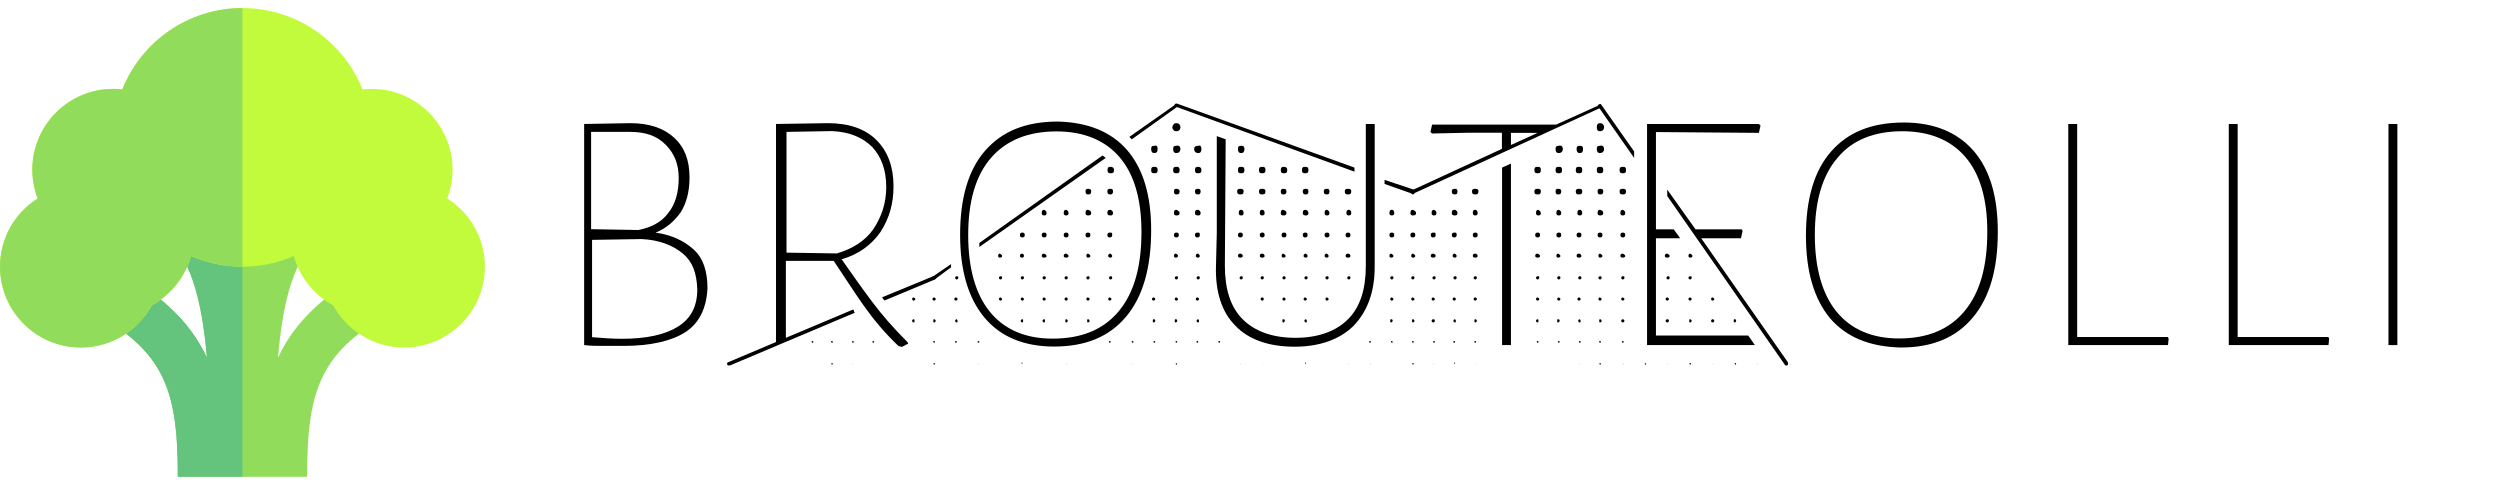
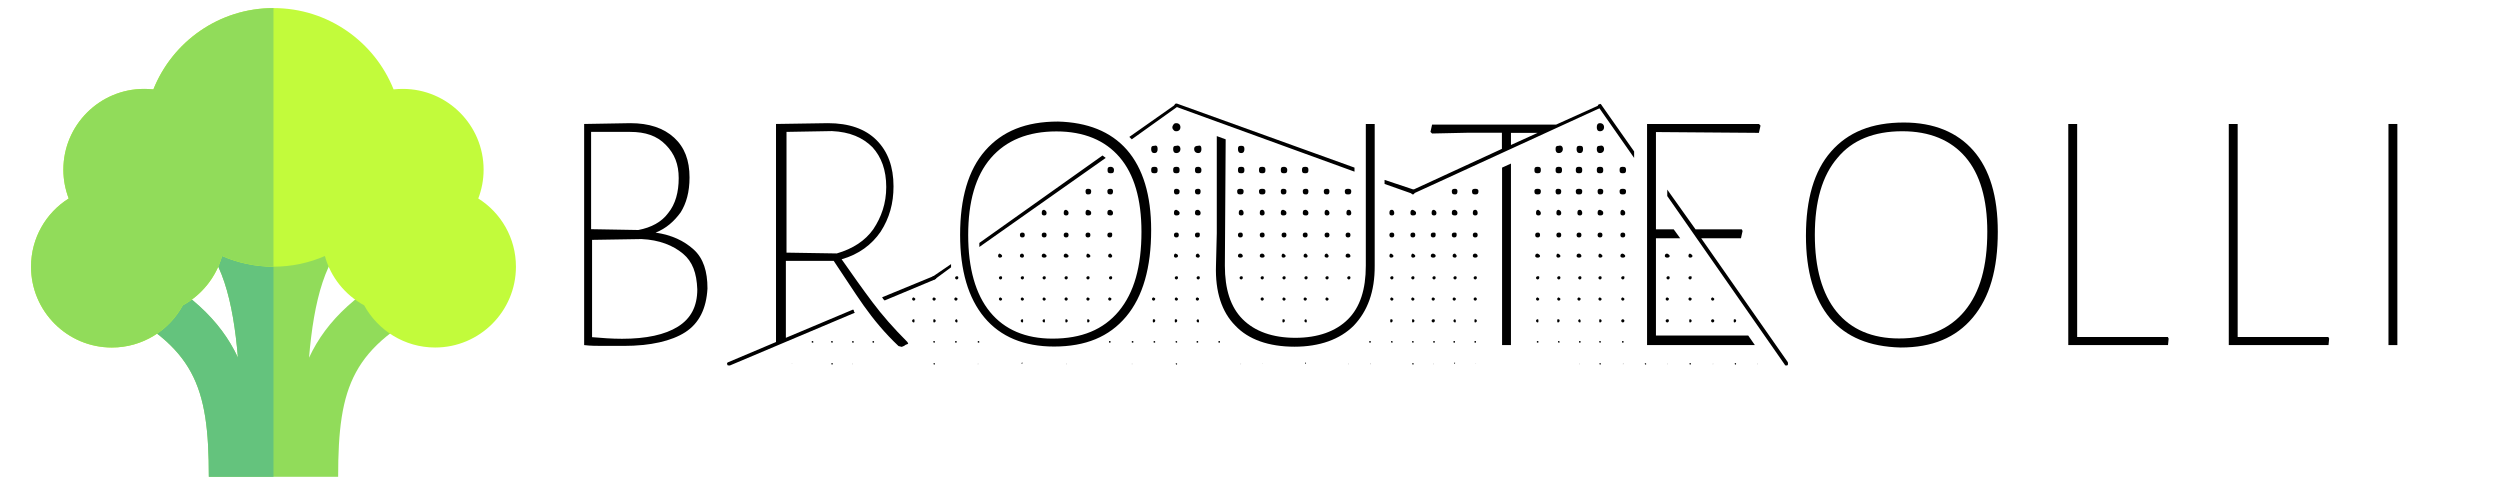
<svg xmlns="http://www.w3.org/2000/svg" version="1.1" id="Layer_1" x="0px" y="0px" viewBox="0 0 1546.7 300" style="enable-background:new 0 0 1546.7 300;" xml:space="preserve">
  <style type="text/css">
	.st0{fill:#91DC5A;}
	.st1{fill:#64C37D;}
	.st2{fill:#C2FB3B;}
	.st3{enable-background:new    ;}
</style>
  <g id="XMLID_892_">
-     <path id="XMLID_893_" class="st0" d="M238.3,161.6c-35.6,17.8-55.5,36.4-66.3,59.7c2.9-34.7,10.1-64.3,28-76.2h-50h-50   c17.9,11.9,25.1,41.5,28,76.2c-10.8-23.2-30.7-41.9-66.3-59.7l-13.4,26.8C101.1,214.8,110,238.2,110,295h80   c0-56.8,8.9-80.2,61.7-106.6L238.3,161.6z" />
-     <path id="XMLID_894_" class="st1" d="M150,145h-50c17.9,11.9,25.1,41.5,28,76.2c-10.8-23.2-30.7-41.9-66.3-59.7l-13.4,26.8   C101.1,214.8,110,238.2,110,295h40V145z" />
-     <path id="XMLID_895_" class="st2" d="M276.7,122.8c2.1-5.5,3.3-11.5,3.3-17.8c0-27.6-22.4-50-50-50c-1.9,0-3.8,0.1-5.7,0.3   C212.5,25.8,183.7,5,150,5S87.5,25.8,75.7,55.3C73.8,55.1,71.9,55,70,55c-27.6,0-50,22.4-50,50c0,6.3,1.2,12.2,3.3,17.8   C9.3,131.6,0,147.2,0,165c0,27.6,22.4,50,50,50c18.9,0,35.4-10.5,43.9-26.1c11.7-6.4,20.6-17.4,24.3-30.5   c9.8,4.2,20.5,6.6,31.8,6.6s22.1-2.4,31.8-6.6c3.6,13.1,12.5,24.1,24.3,30.5c8.5,15.5,25,26.1,43.9,26.1c27.6,0,50-22.4,50-50   C300,147.2,290.7,131.6,276.7,122.8z" />
-     <path id="XMLID_896_" class="st0" d="M150,5c-33.7,0-62.5,20.8-74.3,50.3C73.8,55.1,71.9,55,70,55c-27.6,0-50,22.4-50,50   c0,6.3,1.2,12.2,3.3,17.8C9.3,131.6,0,147.2,0,165c0,27.6,22.4,50,50,50c18.9,0,35.4-10.5,43.9-26.1c11.7-6.4,20.6-17.4,24.3-30.5   c9.8,4.2,20.5,6.6,31.8,6.6C150,127.5,150,54,150,5z" />
+     <path id="XMLID_893_" class="st0" d="M257.5,161.6c-35.6,17.8-55.5,36.4-66.3,59.7c2.9-34.7,10.1-64.3,28-76.2h-50h-50   c17.9,11.9,25.1,41.5,28,76.2c-10.8-23.2-30.7-41.9-66.3-59.7l-13.4,26.8c52.8,26.4,61.7,49.8,61.7,106.6h80   c0-56.8,8.9-80.2,61.7-106.6L257.5,161.6z" />
+     <path id="XMLID_894_" class="st1" d="M169.2,145h-50c17.9,11.9,25.1,41.5,28,76.2c-10.8-23.2-30.7-41.9-66.3-59.7l-13.4,26.8   c52.8,26.5,61.7,49.9,61.7,106.7h40V145z" />
+     <path id="XMLID_895_" class="st2" d="M295.9,122.8c2.1-5.5,3.3-11.5,3.3-17.8c0-27.6-22.4-50-50-50c-1.9,0-3.8,0.1-5.7,0.3   C231.7,25.8,202.9,5,169.2,5s-62.5,20.8-74.3,50.3C93,55.1,91.1,55,89.2,55c-27.6,0-50,22.4-50,50c0,6.3,1.2,12.2,3.3,17.8   c-14,8.8-23.3,24.4-23.3,42.2c0,27.6,22.4,50,50,50c18.9,0,35.4-10.5,43.9-26.1c11.7-6.4,20.6-17.4,24.3-30.5   c9.8,4.2,20.5,6.6,31.8,6.6s22.1-2.4,31.8-6.6c3.6,13.1,12.5,24.1,24.3,30.5c8.5,15.5,25,26.1,43.9,26.1c27.6,0,50-22.4,50-50   C319.2,147.2,309.9,131.6,295.9,122.8z" />
+     <path id="XMLID_896_" class="st0" d="M169.2,5c-33.7,0-62.5,20.8-74.3,50.3C93,55.1,91.1,55,89.2,55c-27.6,0-50,22.4-50,50   c0,6.3,1.2,12.2,3.3,17.8c-14,8.8-23.3,24.4-23.3,42.2c0,27.6,22.4,50,50,50c18.9,0,35.4-10.5,43.9-26.1   c11.7-6.4,20.6-17.4,24.3-30.5c9.8,4.2,20.5,6.6,31.8,6.6C169.2,127.5,169.2,54,169.2,5z" />
  </g>
  <g class="st3">
    <path d="M424,205.5c-8.5,5.5-21.6,8.5-38.1,8.5h-12c-4.5,0-8.5,0-12.5-0.5V76.7l28.6-0.5c11.5,0,20.6,3,27.1,9s9.5,14,9.5,24.6   c0,9-2,16-5.5,21.6c-4,5.5-9,10-15.5,12.5c10,1.5,17.5,5,23.6,10.5c6,5.5,8.5,13.5,8.5,24.1C437,191,432.5,200,424,205.5z    M366.3,141.8l28.6,0.5c8-1.5,14.5-5,18.5-10.5c4.5-5.5,6.5-13,6.5-21.6c0-8.5-2.5-15-8-20.6s-12.5-8-22.1-8h-24.1v60.2H366.3z    M422.5,156.9c-6-5-14.5-8.5-25.6-9l-30.6,0.5v60.2c6,0.5,12,1,18.5,1c15,0,26.6-2.5,34.6-7.5s12-12.5,12-23.1   C431,168.9,428.5,161.9,422.5,156.9z" />
    <path d="M539.8,187c6,8,13,16,21.6,24.6l0.5,1c-0.5,0.5-1.5,0.5-2,1s-1,0.5-2,1l-2-0.5c-8.5-8-15.5-16.5-21.6-25.1   c-6-8.5-12-18-18.5-27.6h-29.6V209l41.6-17.5c0.5,0.5,0.5,0.5,0.5,1s0.5,0.5,0.5,1l-77.2,32.6H451c-0.5,0-1,0-1-0.5   c-0.5-0.5,0-1.5,0.5-1.5l29.6-12.5V76.7l32.1-0.5c13,0,23.1,3.5,30.1,10.5s10.5,16.5,10.5,28.6c0,10.5-2.5,19.6-8,28.1   c-5.5,8-13.5,14-24.1,17C527.7,170.4,533.7,178.9,539.8,187z M477.1,225.1L477.1,225.1v-0.5V225.1   C477.6,225.1,477.6,225.1,477.1,225.1z M540.3,141.8c5-7.5,8-16,8-26.1c0-10.5-3-18.5-8.5-24.6c-6-6-14-9.5-25.1-10l-28.1,0.5v74.7   l31.1,0.5C527.7,153.9,535.3,148.9,540.3,141.8z M490.1,225.1C490.1,225.1,489.6,225.1,490.1,225.1h-0.5H490.1   C489.6,224.6,490.1,224.6,490.1,225.1z M503.2,211.5c0,0.5,0,0.5-0.5,0.5s-0.5,0-0.5-0.5s0-0.5,0.5-0.5   C502.7,211,503.2,211,503.2,211.5z M502.2,225.1L502.2,225.1v-0.5V225.1C502.7,225.1,502.7,225.1,502.2,225.1z M515.2,211.5   c0,0.5,0,0.5-0.5,0.5c0,0-0.5,0-0.5-0.5s0-0.5,0.5-0.5S515.2,211,515.2,211.5z M515.2,225.1c0,0,0,0.5-0.5,0.5l-0.5-0.5l0.5-0.5   C515.2,224.6,515.2,224.6,515.2,225.1z M528.2,211.5c0,0.5,0,0.5-0.5,0.5s-0.5,0-0.5-0.5s0-0.5,0.5-0.5   C527.7,211,528.2,211,528.2,211.5z M527.7,225.1L527.7,225.1c-0.5,0.5-0.5,0-0.5,0H527.7C527.7,224.6,527.7,224.6,527.7,225.1z    M540.8,211.5c0,0.5,0,0.5-0.5,0.5s-0.5,0-0.5-0.5s0-0.5,0.5-0.5C540.3,211,540.8,211,540.8,211.5z M540.3,225.1L540.3,225.1v-0.5   V225.1C540.8,225.1,540.3,225.1,540.3,225.1z M578.4,172.9l-31.1,13c-0.5-0.5-0.5-0.5-1-1c0-0.5-0.5-0.5-0.5-1l31.6-13   c0.5-0.5,1,0,1.5,0.5S579.4,172.4,578.4,172.9z M552.8,225.1L552.8,225.1h-0.5H552.8C552.8,224.6,552.8,224.6,552.8,225.1z    M566.3,185c0,0.5-0.5,1-1,1s-1-0.5-1-1s0.5-1,1-1C565.8,184.5,566.3,184.5,566.3,185z M565.8,198.5c0,0.5,0,1-0.5,1s-1-0.5-1-1   s0.5-1,1-1S565.8,198,565.8,198.5z M565.3,225.1L565.3,225.1v-0.5V225.1C565.8,225.1,565.8,225.1,565.3,225.1z M578.9,185   c0,0.5-0.5,1-1,1s-1-0.5-1-1s0.5-1,1-1C578.9,184.5,578.9,184.5,578.9,185z M578.9,198.5c0,0.5-0.5,1-1,1s-0.5-0.5-0.5-1s0-1,0.5-1   S578.9,198,578.9,198.5z M578.4,211.5c0,0.5,0,0.5-0.5,0.5c0,0-0.5,0-0.5-0.5s0-0.5,0.5-0.5S578.4,211,578.4,211.5z M578.4,225.1   c0,0,0,0.5-0.5,0.5l-0.5-0.5l0.5-0.5C577.9,224.6,578.4,224.6,578.4,225.1z" />
    <path d="M588.4,165.4l-9.5,7c0,0-0.5,0.5-1,0.5c0,0-0.5,0-1-0.5s-0.5-1,0.5-1.5l11-7.5V165.4z M592.9,171.9c0,0.5-0.5,1-1,1   s-1-0.5-1-1s0.5-1,1-1S592.9,170.9,592.9,171.9z M592.4,185c0,0.5-0.5,1-1,1s-1-0.5-1-1s0.5-1,1-1   C592.4,184.5,592.4,184.5,592.4,185z M592.4,198.5c0,0.5,0,1-0.5,1s-1-0.5-1-1s0.5-1,1-1C591.9,197.5,592.4,198,592.4,198.5z    M591.9,211.5c0,0.5,0,0.5-0.5,0.5s-0.5,0-0.5-0.5s0-0.5,0.5-0.5S591.9,211,591.9,211.5z M591.9,225.1   C591.4,225.1,591.4,225.1,591.9,225.1v-0.5V225.1L591.9,225.1z M697.2,92.7c10,11.5,15,28.1,15,49.6c0,23.1-5,41.1-15.5,53.6   s-25.1,18.5-44.6,18.5c-18.5,0-33.1-6-43.1-18s-15-29.1-15-51.1c0-22.6,5-40.1,15.5-52.1s25.1-18,45.1-18   C672.6,75.7,687.1,81.2,697.2,92.7z M692.2,192.5c9.5-11.5,14-27.6,14-49.1c0-20.1-4.5-35.6-13.5-46.1s-22.1-16-39.1-16   c-17.5,0-31.1,5.5-40.6,16.5s-14,27.1-14,47.6s4.5,36.6,13.5,47.6s22.1,16.5,38.6,16.5C669.1,209.5,682.6,204,692.2,192.5z    M605.9,211.5c0,0.5,0,0.5-0.5,0.5s-0.5,0-0.5-0.5s0-0.5,0.5-0.5C605.4,211,605.9,211,605.9,211.5z M605.4,225.1L605.4,225.1   c-0.5,0.5-0.5,0-0.5,0H605.4C605.4,224.6,605.4,224.6,605.4,225.1z M684.1,97.7l-78.2,55.1v-2.5l76.2-54.1L684.1,97.7z M620,158.4   c0,0.5-0.5,1-1.5,1c-0.5,0-1-0.5-1-1c0-1,0.5-1.5,1-1.5C619.5,157.4,620,157.9,620,158.4z M620,171.9c0,0.5-0.5,1-1,1s-1-0.5-1-1   s0.5-1,1-1S620,170.9,620,171.9z M620,185c0,0.5-0.5,1-1,1s-1-0.5-1-1s0.5-1,1-1C619.5,184.5,620,184.5,620,185z M619,225.1   L619,225.1h-0.5H619C619,224.6,619,224.6,619,225.1z M634,145.4c0,1-0.5,1.5-1.5,1.5s-1.5-0.5-1.5-1.5s0.5-1.5,1.5-1.5   S634,144.3,634,145.4z M633.5,158.4c0,0.5-0.5,1-1,1c-1,0-1.5-0.5-1.5-1c0-1,0.5-1.5,1.5-1.5C633.5,157.4,633.5,157.9,633.5,158.4z    M633.5,171.9c0,0.5-0.5,1-1,1s-1-0.5-1-1s0.5-1,1-1S633.5,170.9,633.5,171.9z M633.5,185c0,0.5-0.5,1-1,1s-1-0.5-1-1s0.5-1,1-1   C633,184.5,633.5,184.5,633.5,185z M633,198.5c0,0.5,0,1-0.5,1s-1-0.5-1-1s0.5-1,1-1S633,198,633,198.5z M632.5,225.1   c-0.5,0-0.5,0-0.5-0.5l0.5-0.5V225.1C633,225.1,633,225.1,632.5,225.1z M647.5,131.8c0,1-0.5,1.5-1.5,1.5s-1.5-0.5-1.5-1.5   c0-1.5,0.5-2,1.5-2C647,130.3,647.5,130.8,647.5,131.8z M647.5,145.4c0,1-0.5,1.5-1.5,1.5s-1.5-0.5-1.5-1.5s0.5-1.5,1.5-1.5   S647.5,144.3,647.5,145.4z M647.5,158.4c0,0.5-0.5,1-1.5,1s-1.5-0.5-1.5-1c0-1,0.5-1.5,1.5-1.5C647,157.4,647.5,157.9,647.5,158.4z    M647,171.9c0,0.5-0.5,1-1,1s-1-0.5-1-1s0.5-1,1-1S647,170.9,647,171.9z M647,185c0,0.5-0.5,1-1,1s-1-0.5-1-1s0.5-1,1-1   C646.5,184.5,647,184.5,647,185z M646.5,198.5c0,0.5,0,1-0.5,1s-1-0.5-1-1s0.5-1,1-1S646.5,198,646.5,198.5z M646,225.1L646,225.1   v-0.5V225.1C646.5,225.1,646.5,225.1,646,225.1z M661.1,131.8c0,1-0.5,1.5-1.5,1.5s-1.5-0.5-1.5-1.5c0-1.5,0.5-2,1.5-2   C660.6,130.3,661.1,130.8,661.1,131.8z M661.1,145.4c0,1-0.5,1.5-1.5,1.5s-1.5-0.5-1.5-1.5s0.5-1.5,1.5-1.5   S661.1,144.3,661.1,145.4z M661.1,158.4c0,0.5-0.5,1-1.5,1s-1.5-0.5-1.5-1c0-1,0.5-1.5,1.5-1.5   C660.6,157.4,661.1,157.9,661.1,158.4z M660.6,171.9c0,0.5-0.5,1-1,1s-1-0.5-1-1s0.5-1,1-1S660.6,170.9,660.6,171.9z M660.6,185   c0,0.5-0.5,1-1,1s-1-0.5-1-1s0.5-1,1-1S660.6,184.5,660.6,185z M660.6,198.5c0,0.5-0.5,1-1,1s-0.5-0.5-0.5-1s0-1,0.5-1   S660.6,198,660.6,198.5z M660.1,225.1L660.1,225.1c-0.5,0.5-0.5,0-0.5,0H660.1C660.1,224.6,660.1,224.6,660.1,225.1z M675.1,118.3   c0,1.5-0.5,2-2,2c-1,0-1.5-0.5-1.5-2c0-1,0.5-1.5,1.5-1.5C674.6,116.8,675.1,117.3,675.1,118.3z M675.1,131.8c0,1-0.5,1.5-2,1.5   c-1,0-1.5-0.5-1.5-1.5c0-1.5,0.5-2,1.5-2C674.6,130.3,675.1,130.8,675.1,131.8z M674.6,145.4c0,1-0.5,1.5-1.5,1.5s-1.5-0.5-1.5-1.5   s0.5-1.5,1.5-1.5S674.6,144.3,674.6,145.4z M674.6,158.4c0,0.5-0.5,1-1.5,1c-0.5,0-1-0.5-1-1c0-1,0.5-1.5,1-1.5   C674.1,157.4,674.6,157.9,674.6,158.4z M674.1,171.9c0,0.5-0.5,1-1,1s-1-0.5-1-1s0.5-1,1-1S674.1,170.9,674.1,171.9z M674.1,185   c0,0.5-0.5,1-1,1s-1-0.5-1-1s0.5-1,1-1C674.1,184.5,674.1,184.5,674.1,185z M674.1,198.5c0,0.5-0.5,1-1,1s-0.5-0.5-0.5-1s0-1,0.5-1   S674.1,198,674.1,198.5z M673.6,225.1L673.6,225.1h-0.5H673.6C673.6,224.6,673.6,224.6,673.6,225.1z M689.2,105.2c0,1.5-0.5,2-2,2   s-2-0.5-2-2s0.5-2,2-2C688.1,103.2,689.2,103.7,689.2,105.2z M688.6,118.3c0,1.5-0.5,2-1.5,2c-1.5,0-2-0.5-2-2c0-1,0.5-1.5,2-1.5   C688.1,116.8,688.6,117.3,688.6,118.3z M688.6,131.8c0,1-0.5,1.5-1.5,1.5c-1.5,0-2-0.5-2-1.5c0-1.5,0.5-2,2-2   C688.1,130.3,688.6,130.8,688.6,131.8z M688.1,145.4c0,1-0.5,1.5-1.5,1.5s-1.5-0.5-1.5-1.5s0.5-1.5,1.5-1.5   C688.1,143.8,688.1,144.3,688.1,145.4z M688.1,158.4c0,0.5-0.5,1-1,1c-1,0-1.5-0.5-1.5-1c0-1,0.5-1.5,1.5-1.5   C687.6,157.4,688.1,157.9,688.1,158.4z M688.1,171.9c0,0.5-0.5,1-1,1s-1-0.5-1-1s0.5-1,1-1S688.1,170.9,688.1,171.9z M687.6,185   c0,0.5-0.5,1-1,1s-1-0.5-1-1s0.5-1,1-1C687.6,184.5,687.6,184.5,687.6,185z M687.1,211.5c0,0.5,0,0.5-0.5,0.5s-0.5,0-0.5-0.5   s0-0.5,0.5-0.5S687.1,211,687.1,211.5z M687.1,225.1C686.6,225.1,686.6,225.1,687.1,225.1v-0.5V225.1L687.1,225.1z M728.3,66.1   l-28.1,20.1l-1.5-1.5l28.6-20.1c0.5-0.5,1.5-0.5,1.5,0.5C729.3,65.6,728.8,66.1,728.3,66.1z M701.2,211.5c0,0.5,0,0.5-0.5,0.5   s-0.5,0-0.5-0.5s0-0.5,0.5-0.5S701.2,211,701.2,211.5z M700.7,225.1L700.7,225.1c-0.5,0.5-0.5,0-0.5,0H700.7   C700.7,224.6,700.7,224.6,700.7,225.1z M716.2,92.2c0,1.5-0.5,2.5-2,2.5s-2-1-2-2.5s0.5-2,2-2C715.7,89.7,716.2,90.7,716.2,92.2z    M716.2,105.2c0,1.5-0.5,2-2,2s-2-0.5-2-2s0.5-2,2-2S716.2,103.7,716.2,105.2z M714.7,185c0,0.5-0.5,1-1,1s-1-0.5-1-1s0.5-1,1-1   C714.7,184.5,714.7,184.5,714.7,185z M714.7,198.5c0,0.5-0.5,1-1,1s-0.5-0.5-0.5-1s0-1,0.5-1C714.7,197.5,714.7,198,714.7,198.5z    M714.7,211.5c0,0.5,0,0.5-0.5,0.5s-0.5,0-0.5-0.5s0-0.5,0.5-0.5C714.2,211,714.7,211,714.7,211.5z M714.2,225.1L714.2,225.1h-0.5   H714.2C714.2,224.6,714.2,224.6,714.2,225.1z M730.3,78.7c0,1.5-1,2.5-2.5,2.5c-0.5,0-1,0-1.5-0.5s-1-1-1-2c0-0.5,0.5-1.5,1-2   s1-0.5,1.5-0.5C729.3,76.2,730.3,77.2,730.3,78.7z M730.3,92.2c0,1.5-1,2.5-2.5,2.5s-2-1-2-2.5s0.5-2,2-2   C729.3,89.7,730.3,90.7,730.3,92.2z M729.8,105.2c0,1.5-0.5,2-2,2s-2-0.5-2-2s0.5-2,2-2S729.8,103.7,729.8,105.2z M729.8,118.3   c0,1.5-0.5,2-2,2c-1,0-1.5-0.5-1.5-2c0-1,0.5-1.5,1.5-1.5S729.8,117.3,729.8,118.3z M729.8,131.8c0,1-0.5,1.5-2,1.5   c-1,0-1.5-0.5-1.5-1.5c0-1.5,0.5-2,1.5-2C728.8,130.3,729.8,130.8,729.8,131.8z M729.3,145.4c0,1-0.5,1.5-1.5,1.5s-1.5-0.5-1.5-1.5   s0.5-1.5,1.5-1.5C728.8,143.8,729.3,144.3,729.3,145.4z M728.8,158.4c0,0.5-0.5,1-1.5,1c-0.5,0-1-0.5-1-1c0-1,0.5-1.5,1-1.5   C728.8,157.4,728.8,157.9,728.8,158.4z M728.8,171.9c0,0.5-0.5,1-1,1s-1-0.5-1-1s0.5-1,1-1S728.8,170.9,728.8,171.9z M728.8,185   c0,0.5-0.5,1-1,1s-1-0.5-1-1s0.5-1,1-1C728.3,184.5,728.8,184.5,728.8,185z M728.3,198.5c0,0.5-0.5,1-1,1s-0.5-0.5-0.5-1s0-1,0.5-1   C728.3,197.5,728.3,198,728.3,198.5z M728.3,211.5c0,0.5,0,0.5-0.5,0.5c0,0-0.5,0-0.5-0.5s0-0.5,0.5-0.5   C727.7,211,728.3,211,728.3,211.5z M728.3,225.1c0,0,0,0.5-0.5,0.5l-0.5-0.5l0.5-0.5C727.7,224.6,727.7,224.6,728.3,225.1z" />
    <path d="M726.7,65.1c0-1,0.5-1,1.5-1L838,103.7v2.5L727.7,66.1C726.7,66.1,726.2,65.6,726.7,65.1z M743.3,92.2c0,1.5-0.5,2.5-2,2.5   s-2.5-1-2.5-2.5s1-2,2.5-2C742.8,89.7,743.3,90.7,743.3,92.2z M743.3,105.2c0,1.5-0.5,2-2,2s-2-0.5-2-2s0.5-2,2-2   C742.3,103.2,743.3,103.7,743.3,105.2z M742.8,118.3c0,1.5-0.5,2-1.5,2c-1.5,0-2-0.5-2-2c0-1,0.5-1.5,2-1.5   C742.3,116.8,742.8,117.3,742.8,118.3z M742.8,131.8c0,1-0.5,1.5-1.5,1.5c-1.5,0-2-0.5-2-1.5c0-1.5,0.5-2,2-2   C742.3,130.3,742.8,130.8,742.8,131.8z M742.3,145.4c0,1-0.5,1.5-1.5,1.5s-1.5-0.5-1.5-1.5s0.5-1.5,1.5-1.5   C742.3,143.8,742.3,144.3,742.3,145.4z M742.3,158.4c0,0.5-0.5,1-1,1c-1,0-1.5-0.5-1.5-1c0-1,0.5-1.5,1.5-1.5   C741.8,157.4,742.3,157.9,742.3,158.4z M742.3,171.9c0,0.5-0.5,1-1,1s-1-0.5-1-1s0.5-1,1-1S742.3,170.9,742.3,171.9z M741.8,185   c0,0.5-0.5,1-1,1s-1-0.5-1-1s0.5-1,1-1C741.8,184.5,741.8,184.5,741.8,185z M741.8,198.5c0,0.5,0,1-0.5,1s-1-0.5-1-1s0.5-1,1-1   C741.3,197.5,741.8,198,741.8,198.5z M741.3,211.5c0,0.5,0,0.5-0.5,0.5s-0.5,0-0.5-0.5s0-0.5,0.5-0.5S741.3,211,741.3,211.5z    M741.3,225.1C740.8,225.1,740.8,225.1,741.3,225.1v-0.5V225.1L741.3,225.1z M837.5,201.5c-8.5,8.5-21.1,13-36.6,13   c-16,0-28.6-4.5-36.6-13c-8.5-8.5-12.5-21.1-12-37.1l0.5-20.1V84.2l5.5,2l-0.5,78.2c0,14.5,3.5,25.6,11,33.1s18.5,11.5,32.6,11.5   c14,0,25.1-4,32.6-11.5s11-18.5,11-33.1V76.7h5.5v87.7C850.6,180.4,846.1,192.5,837.5,201.5z M754.8,211.5c0,0.5,0,0.5-0.5,0.5   s-0.5,0-0.5-0.5s0-0.5,0.5-0.5S754.8,211,754.8,211.5z M754.3,225.1L754.3,225.1v-0.5V225.1C754.8,225.1,754.8,225.1,754.3,225.1z    M769.9,92.2c0,1.5-0.5,2.5-2,2.5s-2-1-2-2.5s0.5-2,2-2S769.9,90.7,769.9,92.2z M769.9,105.2c0,1.5-0.5,2-2,2s-2-0.5-2-2s0.5-2,2-2   S769.9,103.7,769.9,105.2z M769.4,118.3c0,1.5-0.5,2-2,2s-2-0.5-2-2c0-1,0.5-1.5,2-1.5S769.4,117.3,769.4,118.3z M769.4,131.8   c0,1-0.5,1.5-1.5,1.5s-1.5-0.5-1.5-1.5c0-1.5,0.5-2,1.5-2S769.4,130.8,769.4,131.8z M768.9,145.4c0,1-0.5,1.5-1.5,1.5   s-1.5-0.5-1.5-1.5s0.5-1.5,1.5-1.5C768.4,143.8,768.9,144.3,768.9,145.4z M768.9,158.4c0,0.5-0.5,1-1.5,1s-1.5-0.5-1.5-1   c0-1,0.5-1.5,1.5-1.5S768.9,157.9,768.9,158.4z M768.9,171.9c0,0.5-0.5,1-1,1s-1-0.5-1-1s0.5-1,1-1S768.9,170.9,768.9,171.9z    M767.9,225.1L767.9,225.1c-0.5,0.5-0.5,0-0.5,0H767.9C767.9,224.6,767.9,224.6,767.9,225.1z M782.9,105.2c0,1.5-0.5,2-2,2   s-2-0.5-2-2s0.5-2,2-2S782.9,103.7,782.9,105.2z M782.9,118.3c0,1.5-0.5,2-2,2s-2-0.5-2-2c0-1,0.5-1.5,2-1.5   S782.9,117.3,782.9,118.3z M782.4,131.8c0,1-0.5,1.5-1.5,1.5s-1.5-0.5-1.5-1.5c0-1.5,0.5-2,1.5-2S782.4,130.8,782.4,131.8z    M782.4,145.4c0,1-0.5,1.5-1.5,1.5s-1.5-0.5-1.5-1.5s0.5-1.5,1.5-1.5C781.9,143.8,782.4,144.3,782.4,145.4z M782.4,158.4   c0,0.5-0.5,1-1.5,1s-1.5-0.5-1.5-1c0-1,0.5-1.5,1.5-1.5S782.4,157.9,782.4,158.4z M781.9,171.9c0,0.5-0.5,1-1,1s-1-0.5-1-1   s0.5-1,1-1S781.9,170.9,781.9,171.9z M781.9,185c0,0.5-0.5,1-1,1s-1-0.5-1-1s0.5-1,1-1S781.9,184.5,781.9,185z M781.4,225.1   C781.4,225.1,780.9,225.1,781.4,225.1h-0.5H781.4C780.9,224.6,781.4,224.6,781.4,225.1z M796.4,105.2c0,1.5-0.5,2-2,2s-2-0.5-2-2   s0.5-2,2-2C795.4,103.2,796.4,103.7,796.4,105.2z M795.9,118.3c0,1.5-0.5,2-2,2c-1,0-1.5-0.5-1.5-2c0-1,0.5-1.5,1.5-1.5   C795.4,116.8,795.9,117.3,795.9,118.3z M795.9,131.8c0,1-0.5,1.5-2,1.5c-1,0-1.5-0.5-1.5-1.5c0-1.5,0.5-2,1.5-2   C795.4,130.3,795.9,130.8,795.9,131.8z M795.9,145.4c0,1-0.5,1.5-1.5,1.5s-1.5-0.5-1.5-1.5s0.5-1.5,1.5-1.5   C795.4,143.8,795.9,144.3,795.9,145.4z M795.4,158.4c0,0.5-0.5,1-1.5,1c-0.5,0-1-0.5-1-1c0-1,0.5-1.5,1-1.5   C794.9,157.4,795.4,157.9,795.4,158.4z M795.4,171.9c0,0.5-0.5,1-1,1s-1-0.5-1-1s0.5-1,1-1S795.4,170.9,795.4,171.9z M795.4,185   c0,0.5-0.5,1-1,1s-1-0.5-1-1s0.5-1,1-1C794.9,184.5,795.4,184.5,795.4,185z M794.9,198.5c0,0.5-0.5,1-1,1s-0.5-0.5-0.5-1s0-1,0.5-1   C794.9,197.5,794.9,198,794.9,198.5z M794.4,225.1L794.4,225.1h-0.5H794.4C794.4,224.6,794.4,224.6,794.4,225.1z M809.5,105.2   c0,1.5-0.5,2-2,2s-2-0.5-2-2s0.5-2,2-2S809.5,103.7,809.5,105.2z M809.5,118.3c0,1.5-0.5,2-1.5,2c-1.5,0-2-0.5-2-2   c0-1,0.5-1.5,2-1.5C809,116.8,809.5,117.3,809.5,118.3z M809.5,131.8c0,1-0.5,1.5-1.5,1.5c-1.5,0-2-0.5-2-1.5c0-1.5,0.5-2,2-2   C809,130.3,809.5,130.8,809.5,131.8z M809,145.4c0,1-0.5,1.5-1.5,1.5s-1.5-0.5-1.5-1.5s0.5-1.5,1.5-1.5   C808.5,143.8,809,144.3,809,145.4z M809,158.4c0,0.5-0.5,1-1,1c-1,0-1.5-0.5-1.5-1c0-1,0.5-1.5,1.5-1.5   C808.5,157.4,809,157.9,809,158.4z M809,171.9c0,0.5-0.5,1-1,1s-1-0.5-1-1s0.5-1,1-1S809,170.9,809,171.9z M808.5,185   c0,0.5-0.5,1-1,1s-1-0.5-1-1s0.5-1,1-1C808.5,184.5,808.5,184.5,808.5,185z M808.5,198.5c0,0.5,0,1-0.5,1s-1-0.5-1-1s0.5-1,1-1   C808,197.5,808.5,198,808.5,198.5z M808,225.1c-0.5,0-0.5,0-0.5-0.5l0.5-0.5V225.1L808,225.1z M822.5,118.3c0,1.5-0.5,2-1.5,2   c-1.5,0-2-0.5-2-2c0-1,0.5-1.5,2-1.5C822,116.8,822.5,117.3,822.5,118.3z M822.5,131.8c0,1-0.5,1.5-1.5,1.5s-1.5-0.5-1.5-1.5   c0-1.5,0.5-2,1.5-2C822,130.3,822.5,130.8,822.5,131.8z M822.5,145.4c0,1-0.5,1.5-1.5,1.5s-1.5-0.5-1.5-1.5s0.5-1.5,1.5-1.5   S822.5,144.3,822.5,145.4z M822,158.4c0,0.5-0.5,1-1,1c-1,0-1.5-0.5-1.5-1c0-1,0.5-1.5,1.5-1.5C821.5,157.4,822,157.9,822,158.4z    M822,171.9c0,0.5-0.5,1-1,1s-1-0.5-1-1s0.5-1,1-1S822,170.9,822,171.9z M822,185c0,0.5-0.5,1-1,1s-1-0.5-1-1s0.5-1,1-1   C821.5,184.5,822,184.5,822,185z M821,225.1L821,225.1v-0.5V225.1C821.5,225.1,821,225.1,821,225.1z M836,118.3c0,1.5-0.5,2-2,2   s-2-0.5-2-2c0-1,0.5-1.5,2-1.5S836,117.3,836,118.3z M836,131.8c0,1-0.5,1.5-1.5,1.5s-1.5-0.5-1.5-1.5c0-1.5,0.5-2,1.5-2   S836,130.8,836,131.8z M835.5,145.4c0,1-0.5,1.5-1.5,1.5s-1.5-0.5-1.5-1.5s0.5-1.5,1.5-1.5S835.5,144.3,835.5,145.4z M835.5,158.4   c0,0.5-0.5,1-1.5,1s-1.5-0.5-1.5-1c0-1,0.5-1.5,1.5-1.5S835.5,157.9,835.5,158.4z M835.5,171.9c0,0.5-0.5,1-1,1s-1-0.5-1-1   s0.5-1,1-1S835.5,170.9,835.5,171.9z M834.5,225.1L834.5,225.1c-0.5,0.5-0.5,0-0.5,0H834.5C834.5,224.6,834.5,224.6,834.5,225.1z    M848.1,211.5c0,0.5,0,0.5-0.5,0.5s-0.5,0-0.5-0.5s0-0.5,0.5-0.5S848.1,211,848.1,211.5z M848.1,225.1   C848.1,225.1,847.6,225.1,848.1,225.1c-0.5,0.5-0.5,0-0.5,0H848.1C847.6,224.6,848.1,224.6,848.1,225.1z M875.1,119.3   c0,0.5-0.5,1-1,1l-0.5-0.5l-17-6v-2.5l18,6C875.1,117.8,875.6,118.3,875.1,119.3z M862.6,131.8c0,1-0.5,1.5-1.5,1.5   s-1.5-0.5-1.5-1.5c0-1.5,0.5-2,1.5-2S862.6,130.8,862.6,131.8z M862.6,145.4c0,1-0.5,1.5-1.5,1.5s-1.5-0.5-1.5-1.5s0.5-1.5,1.5-1.5   S862.6,144.3,862.6,145.4z M862.1,158.4c0,0.5-0.5,1-1.5,1c-0.5,0-1-0.5-1-1c0-1,0.5-1.5,1-1.5   C861.6,157.4,862.1,157.9,862.1,158.4z M862.1,171.9c0,0.5-0.5,1-1,1s-1-0.5-1-1s0.5-1,1-1S862.1,170.9,862.1,171.9z M862.1,185   c0,0.5-0.5,1-1,1s-1-0.5-1-1s0.5-1,1-1C861.6,184.5,862.1,184.5,862.1,185z M861.6,198.5c0,0.5-0.5,1-1,1s-0.5-0.5-0.5-1s0-1,0.5-1   C861.6,197.5,861.6,198,861.6,198.5z M861.6,211.5c0,0.5,0,0.5-0.5,0.5c0,0-0.5,0-0.5-0.5s0-0.5,0.5-0.5   C861.1,211,861.6,211,861.6,211.5z M861.1,225.1L861.1,225.1h-0.5H861.1C861.1,224.6,861.1,224.6,861.1,225.1z M876.1,131.8   c0,1-0.5,1.5-2,1.5c-1,0-1.5-0.5-1.5-1.5c0-1.5,0.5-2,1.5-2C875.1,130.3,876.1,130.8,876.1,131.8z M875.6,145.4   c0,1-0.5,1.5-1.5,1.5s-1.5-0.5-1.5-1.5s0.5-1.5,1.5-1.5C875.1,143.8,875.6,144.3,875.6,145.4z M875.6,158.4c0,0.5-0.5,1-1.5,1   c-0.5,0-1-0.5-1-1c0-1,0.5-1.5,1-1.5C875.1,157.4,875.6,157.9,875.6,158.4z M875.1,171.9c0,0.5-0.5,1-1,1s-1-0.5-1-1s0.5-1,1-1   S875.1,170.9,875.1,171.9z M875.1,185c0,0.5-0.5,1-1,1s-1-0.5-1-1s0.5-1,1-1C874.6,184.5,875.1,184.5,875.1,185z M875.1,198.5   c0,0.5-0.5,1-1,1s-0.5-0.5-0.5-1s0-1,0.5-1S875.1,198,875.1,198.5z M874.6,211.5c0,0.5,0,0.5-0.5,0.5c0,0-0.5,0-0.5-0.5   s0-0.5,0.5-0.5S874.6,211,874.6,211.5z M874.6,225.1c0,0,0,0.5-0.5,0.5l-0.5-0.5l0.5-0.5C874.1,224.6,874.6,224.6,874.6,225.1z" />
    <path d="M990.4,66.6l-115.8,53.1l-0.5,0.5c-0.5,0-1-0.5-1-1c-0.5-0.5,0-1,0.5-1.5l55.6-25.6v-10h-20.1L886,82.6l-1-1l1-4.5h76.7   l26.6-12c0.5-0.5,1,0,1.5,0.5C991.4,66.1,991.4,66.1,990.4,66.6z M888.7,131.8c0,1-0.5,1.5-1.5,1.5s-1.5-0.5-1.5-1.5   c0-1.5,0.5-2,1.5-2C888.2,130.3,888.7,130.8,888.7,131.8z M888.2,145.4c0,1-0.5,1.5-1.5,1.5s-1.5-0.5-1.5-1.5s0.5-1.5,1.5-1.5   C888.2,143.8,888.2,144.3,888.2,145.4z M888.2,158.4c0,0.5-0.5,1-1.5,1s-1.5-0.5-1.5-1c0-1,0.5-1.5,1.5-1.5   C888.2,157.4,888.2,157.9,888.2,158.4z M888.2,171.9c0,0.5-0.5,1-1,1s-1-0.5-1-1s0.5-1,1-1S888.2,170.9,888.2,171.9z M887.7,185   c0,0.5-0.5,1-1,1s-1-0.5-1-1s0.5-1,1-1C887.7,184.5,887.7,184.5,887.7,185z M887.7,198.5c0,0.5-0.5,1-1,1s-1-0.5-1-1s0.5-1,1-1   C887.7,197.5,887.7,198,887.7,198.5z M887.7,211.5c0,0.5,0,0.5-0.5,0.5s-0.5,0-0.5-0.5s0-0.5,0.5-0.5S887.7,211,887.7,211.5z    M887.2,225.1L887.2,225.1c-0.5,0.5-0.5,0-0.5,0H887.2C887.2,224.6,887.2,224.6,887.2,225.1z M901.7,118.3c0,1.5-0.5,2-1.5,2   c-1.5,0-2-0.5-2-2c0-1,0.5-1.5,2-1.5C901.2,116.8,901.7,117.3,901.7,118.3z M901.7,131.8c0,1-0.5,1.5-1.5,1.5c-1.5,0-2-0.5-2-1.5   c0-1.5,0.5-2,2-2C901.2,130.3,901.7,130.8,901.7,131.8z M901.2,145.4c0,1-0.5,1.5-1.5,1.5s-1.5-0.5-1.5-1.5s0.5-1.5,1.5-1.5   C901.2,143.8,901.2,144.3,901.2,145.4z M901.2,158.4c0,0.5-0.5,1-1,1c-1,0-1.5-0.5-1.5-1c0-1,0.5-1.5,1.5-1.5   C900.7,157.4,901.2,157.9,901.2,158.4z M901.2,171.9c0,0.5-0.5,1-1,1s-1-0.5-1-1s0.5-1,1-1S901.2,170.9,901.2,171.9z M900.7,185   c0,0.5-0.5,1-1,1s-1-0.5-1-1s0.5-1,1-1C900.7,184.5,900.7,184.5,900.7,185z M900.7,198.5c0,0.5,0,1-0.5,1s-1-0.5-1-1s0.5-1,1-1   C900.2,197.5,900.7,198,900.7,198.5z M900.2,211.5c0,0.5,0,0.5-0.5,0.5s-0.5,0-0.5-0.5s0-0.5,0.5-0.5S900.2,211,900.2,211.5z    M900.2,225.1c-0.5,0-0.5,0-0.5-0.5l0.5-0.5V225.1L900.2,225.1z M914.7,118.3c0,1.5-0.5,2-2,2s-2-0.5-2-2c0-1,0.5-1.5,2-1.5   S914.7,117.3,914.7,118.3z M914.2,131.8c0,1-0.5,1.5-1.5,1.5s-1.5-0.5-1.5-1.5c0-1.5,0.5-2,1.5-2S914.2,130.8,914.2,131.8z    M914.2,145.4c0,1-0.5,1.5-1.5,1.5s-1.5-0.5-1.5-1.5s0.5-1.5,1.5-1.5S914.2,144.3,914.2,145.4z M914.2,158.4c0,0.5-0.5,1-1.5,1   s-1.5-0.5-1.5-1c0-1,0.5-1.5,1.5-1.5S914.2,157.9,914.2,158.4z M913.7,171.9c0,0.5-0.5,1-1,1s-1-0.5-1-1s0.5-1,1-1   S913.7,170.9,913.7,171.9z M913.7,185c0,0.5-0.5,1-1,1s-1-0.5-1-1s0.5-1,1-1S913.7,184.5,913.7,185z M913.7,198.5c0,0.5-0.5,1-1,1   s-0.5-0.5-0.5-1s0-1,0.5-1S913.7,198,913.7,198.5z M913.2,211.5c0,0.5,0,0.5-0.5,0.5s-0.5,0-0.5-0.5s0-0.5,0.5-0.5   S913.2,211,913.2,211.5z M913.2,225.1C913.2,225.1,912.7,225.1,913.2,225.1h-0.5H913.2C912.7,224.6,913.2,224.6,913.2,225.1z    M925.8,225.1C925.8,225.1,925.3,225.1,925.8,225.1v-0.5V225.1C926.3,225.1,925.8,225.1,925.8,225.1z M934.8,101.2v112.3h-5.5   V103.7L934.8,101.2z M951.3,82.2h-16.5v7.5L951.3,82.2z M938.8,225.1L938.8,225.1h-0.5H938.8C938.8,224.6,938.8,224.6,938.8,225.1z    M953.3,105.2c0,1.5-0.5,2-2,2s-2-0.5-2-2s0.5-2,2-2S953.3,103.7,953.3,105.2z M953.3,118.3c0,1.5-0.5,2-2,2s-2-0.5-2-2   c0-1,0.5-1.5,2-1.5S953.3,117.3,953.3,118.3z M953.3,131.8c0,1-0.5,1.5-1.5,1.5s-1.5-0.5-1.5-1.5c0-1.5,0.5-2,1.5-2   C952.3,130.3,953.3,130.8,953.3,131.8z M952.8,145.4c0,1-0.5,1.5-1.5,1.5s-1.5-0.5-1.5-1.5s0.5-1.5,1.5-1.5   C952.3,143.8,952.8,144.3,952.8,145.4z M952.8,158.4c0,0.5-0.5,1-1.5,1s-1.5-0.5-1.5-1c0-1,0.5-1.5,1.5-1.5   C952.3,157.4,952.8,157.9,952.8,158.4z M952.3,171.9c0,0.5-0.5,1-1,1s-1-0.5-1-1s0.5-1,1-1C952.3,170.9,952.3,170.9,952.3,171.9z    M952.3,185c0,0.5-0.5,1-1,1s-1-0.5-1-1s0.5-1,1-1C951.8,184.5,952.3,184.5,952.3,185z M951.8,198.5c0,0.5,0,1-0.5,1s-1-0.5-1-1   s0.5-1,1-1S951.8,198,951.8,198.5z M951.8,211.5c0,0.5,0,0.5-0.5,0.5s-0.5,0-0.5-0.5s0-0.5,0.5-0.5S951.8,211,951.8,211.5z    M951.3,225.1L951.3,225.1v-0.5V225.1C951.8,225.1,951.8,225.1,951.3,225.1z M966.9,92.2c0,1.5-1,2.5-2.5,2.5s-2-1-2-2.5s0.5-2,2-2   C965.9,89.7,966.9,90.7,966.9,92.2z M966.4,105.2c0,1.5-0.5,2-2,2s-2-0.5-2-2s0.5-2,2-2S966.4,103.7,966.4,105.2z M965.9,118.3   c0,1.5-0.5,2-2,2c-1,0-1.5-0.5-1.5-2c0-1,0.5-1.5,1.5-1.5C965.4,116.8,965.9,117.3,965.9,118.3z M965.9,131.8c0,1-0.5,1.5-1.5,1.5   s-1.5-0.5-1.5-1.5c0-1.5,0.5-2,1.5-2C965.4,130.3,965.9,130.8,965.9,131.8z M965.9,145.4c0,1-0.5,1.5-1.5,1.5s-1.5-0.5-1.5-1.5   s0.5-1.5,1.5-1.5C965.4,143.8,965.9,144.3,965.9,145.4z M965.4,158.4c0,0.5-0.5,1-1.5,1c-0.5,0-1-0.5-1-1c0-1,0.5-1.5,1-1.5   C964.9,157.4,965.4,157.9,965.4,158.4z M965.4,171.9c0,0.5-0.5,1-1,1s-1-0.5-1-1s0.5-1,1-1S965.4,170.9,965.4,171.9z M965.4,185   c0,0.5-0.5,1-1,1s-1-0.5-1-1s0.5-1,1-1C964.9,184.5,965.4,184.5,965.4,185z M964.9,198.5c0,0.5-0.5,1-1,1s-0.5-0.5-0.5-1s0-1,0.5-1   C964.9,197.5,964.9,198,964.9,198.5z M964.9,211.5c0,0.5,0,0.5-0.5,0.5c0,0-0.5,0-0.5-0.5s0-0.5,0.5-0.5   C964.4,211,964.9,211,964.9,211.5z M964.4,225.1L964.4,225.1h-0.5H964.4C964.4,224.6,964.4,224.6,964.4,225.1z M979.4,92.2   c0,1.5-0.5,2.5-2,2.5s-2-1-2-2.5s0.5-2,2-2S979.4,90.7,979.4,92.2z M978.9,105.2c0,1.5-0.5,2-2,2s-2-0.5-2-2s0.5-2,2-2   S978.9,103.7,978.9,105.2z M978.9,118.3c0,1.5-0.5,2-2,2s-2-0.5-2-2c0-1,0.5-1.5,2-1.5S978.9,117.3,978.9,118.3z M978.9,131.8   c0,1-0.5,1.5-1.5,1.5s-1.5-0.5-1.5-1.5c0-1.5,0.5-2,1.5-2S978.9,130.8,978.9,131.8z M978.4,145.4c0,1-0.5,1.5-1.5,1.5   s-1.5-0.5-1.5-1.5s0.5-1.5,1.5-1.5S978.4,144.3,978.4,145.4z M978.4,158.4c0,0.5-0.5,1-1.5,1s-1.5-0.5-1.5-1c0-1,0.5-1.5,1.5-1.5   S978.4,157.9,978.4,158.4z M978.4,171.9c0,0.5-0.5,1-1,1s-1-0.5-1-1s0.5-1,1-1S978.4,170.9,978.4,171.9z M977.9,185   c0,0.5-0.5,1-1,1s-1-0.5-1-1s0.5-1,1-1C977.9,184.5,977.9,184.5,977.9,185z M977.9,198.5c0,0.5,0,1-0.5,1s-1-0.5-1-1s0.5-1,1-1   C977.4,197.5,977.9,198,977.9,198.5z M977.9,211.5c0,0.5,0,0.5-0.5,0.5s-0.5,0-0.5-0.5s0-0.5,0.5-0.5S977.9,211,977.9,211.5z    M977.4,225.1L977.4,225.1c-0.5,0.5-0.5,0-0.5,0H977.4C977.4,224.6,977.4,224.6,977.4,225.1z M992.4,78.7c0,1.5-1,2.5-2.5,2.5   s-2-1-2-2.5s0.5-2.5,2-2.5S992.4,77.2,992.4,78.7z M992.4,92.2c0,1.5-1,2.5-2.5,2.5s-2-1-2-2.5s0.5-2,2-2   C991.4,89.7,992.4,90.7,992.4,92.2z M991.9,105.2c0,1.5-0.5,2-2,2s-2-0.5-2-2s0.5-2,2-2S991.9,103.7,991.9,105.2z M991.9,118.3   c0,1.5-0.5,2-2,2c-1,0-1.5-0.5-1.5-2c0-1,0.5-1.5,1.5-1.5C991.4,116.8,991.9,117.3,991.9,118.3z M991.9,131.8c0,1-0.5,1.5-2,1.5   c-1,0-1.5-0.5-1.5-1.5c0-1.5,0.5-2,1.5-2C991.4,130.3,991.9,130.8,991.9,131.8z M991.4,145.4c0,1-0.5,1.5-1.5,1.5s-1.5-0.5-1.5-1.5   s0.5-1.5,1.5-1.5S991.4,144.3,991.4,145.4z M991.4,158.4c0,0.5-0.5,1-1.5,1c-0.5,0-1-0.5-1-1c0-1,0.5-1.5,1-1.5   C990.9,157.4,991.4,157.9,991.4,158.4z M990.9,171.9c0,0.5-0.5,1-1,1s-1-0.5-1-1s0.5-1,1-1S990.9,170.9,990.9,171.9z M990.9,185   c0,0.5-0.5,1-1,1s-1-0.5-1-1s0.5-1,1-1C990.4,184.5,990.9,184.5,990.9,185z M990.9,198.5c0,0.5-0.5,1-1,1s-0.5-0.5-0.5-1s0-1,0.5-1   S990.9,198,990.9,198.5z M990.4,211.5c0,0.5,0,0.5-0.5,0.5c0,0-0.5,0-0.5-0.5s0-0.5,0.5-0.5S990.4,211,990.4,211.5z M990.4,225.1   c0,0,0,0.5-0.5,0.5l-0.5-0.5l0.5-0.5C989.9,224.6,990.4,224.6,990.4,225.1z" />
    <path d="M990.9,65.1l20.1,28.6v4l-22.1-31.6c-0.5-0.5-0.5-1.5,0.5-1.5C989.9,64.1,990.4,64.1,990.9,65.1z M1006,105.2   c0,1.5-0.5,2-2,2s-2-0.5-2-2s0.5-2,2-2S1006,103.7,1006,105.2z M1006,118.3c0,1.5-0.5,2-2,2s-2-0.5-2-2c0-1,0.5-1.5,2-1.5   S1006,117.3,1006,118.3z M1005.5,131.8c0,1-0.5,1.5-1.5,1.5s-1.5-0.5-1.5-1.5c0-1.5,0.5-2,1.5-2   C1005,130.3,1005.5,130.8,1005.5,131.8z M1005.5,145.4c0,1-0.5,1.5-1.5,1.5s-1.5-0.5-1.5-1.5s0.5-1.5,1.5-1.5   S1005.5,144.3,1005.5,145.4z M1005.5,158.4c0,0.5-0.5,1-1.5,1s-1.5-0.5-1.5-1c0-1,0.5-1.5,1.5-1.5   C1005,157.4,1005.5,157.9,1005.5,158.4z M1005,171.9c0,0.5-0.5,1-1,1s-1-0.5-1-1s0.5-1,1-1C1005,170.9,1005,170.9,1005,171.9z    M1005,185c0,0.5-0.5,1-1,1s-1-0.5-1-1s0.5-1,1-1C1004.5,184.5,1005,184.5,1005,185z M1005,198.5c0,0.5-0.5,1-1,1s-1-0.5-1-1   s0.5-1,1-1S1005,198,1005,198.5z M1004.5,211.5c0,0.5,0,0.5-0.5,0.5s-0.5,0-0.5-0.5s0-0.5,0.5-0.5S1004.5,211,1004.5,211.5z    M1004.5,225.1C1004.5,225.1,1004,225.1,1004.5,225.1c-0.5,0.5-0.5,0-0.5,0H1004.5C1004,224.6,1004.5,224.6,1004.5,225.1z    M1018.5,225.1c0,0,0,0.5-0.5,0.5l-0.5-0.5l0.5-0.5C1018,224.6,1018,224.6,1018.5,225.1z M1085.7,213.5H1019V76.7h69.2l1,1l-1,4.5   l-63.7-0.5v60.2h11l4,5.5h-15v60.2h57.1L1085.7,213.5z M1033,158.4c0,0.5-0.5,1-1.5,1s-1.5-0.5-1.5-1c0-1,0.5-1.5,1.5-1.5   C1032.5,157.4,1033,157.9,1033,158.4z M1033,171.9c0,0.5-0.5,1-1,1s-1-0.5-1-1s0.5-1,1-1S1033,170.9,1033,171.9z M1032.5,185   c0,0.5-0.5,1-1,1s-1-0.5-1-1s0.5-1,1-1C1032.5,184.5,1032.5,184.5,1032.5,185z M1032.5,198.5c0,0.5-0.5,1-1,1s-1-0.5-1-1s0.5-1,1-1   C1032.5,197.5,1032.5,198,1032.5,198.5z M1106.2,225.1c0,0.5,0,0.5-0.5,1h-0.5c-0.5,0-1,0-1-0.5l-72.7-104.3v-4l17.5,24.6h28.6   l0.5,1l-1,4.5h-24.6l53.6,76.7C1106.2,224.6,1106.2,224.6,1106.2,225.1z M1032,225.1L1032,225.1c-0.5,0.5-0.5,0-0.5,0H1032   C1032,224.6,1032,224.6,1032,225.1z M1047.1,158.4c0,0.5-0.5,1-1.5,1c-0.5,0-1-0.5-1-1c0-1,0.5-1.5,1-1.5   C1046.6,157.4,1047.1,157.9,1047.1,158.4z M1046.6,171.9c0,0.5-0.5,1-1,1s-1-0.5-1-1s0.5-1,1-1   C1046.6,170.9,1046.6,170.9,1046.6,171.9z M1046.6,185c0,0.5-0.5,1-1,1s-1-0.5-1-1s0.5-1,1-1C1046.6,184.5,1046.6,184.5,1046.6,185   z M1046.6,198.5c0,0.5-0.5,1-1,1s-0.5-0.5-0.5-1s0-1,0.5-1S1046.6,198,1046.6,198.5z M1046.1,225.1c0,0,0,0.5-0.5,0.5l-0.5-0.5   l0.5-0.5C1046.1,224.6,1046.1,224.6,1046.1,225.1z M1060.6,185c0,0.5-0.5,1-1,1s-1-0.5-1-1s0.5-1,1-1   C1060.1,184.5,1060.6,184.5,1060.6,185z M1060.6,198.5c0,0.5-0.5,1-1,1s-1-0.5-1-1s0.5-1,1-1S1060.6,198,1060.6,198.5z    M1060.1,225.1L1060.1,225.1c-0.5,0.5-0.5,0-0.5,0H1060.1C1060.1,224.6,1060.1,224.6,1060.1,225.1z M1074.1,198.5c0,0.5-0.5,1-1,1   s-0.5-0.5-0.5-1s0-1,0.5-1C1074.1,197.5,1074.1,198,1074.1,198.5z M1074.1,225.1c0,0,0,0.5-0.5,0.5l-0.5-0.5l0.5-0.5   C1073.6,224.6,1074.1,224.6,1074.1,225.1z M1087.7,225.1L1087.7,225.1c-0.5,0.5-0.5,0-0.5,0H1087.7   C1087.7,224.6,1087.7,224.6,1087.7,225.1z" />
    <path d="M1132.3,197c-10-12-15-29.1-15-51.1c0-22.6,5-40.1,15.5-52.1s25.1-18,45.1-18c18.5,0,33.1,6,43.1,17.5s15,28.1,15,50.1   c0,23.1-5,40.6-15.5,53.1s-25.1,18.5-44.6,18.5C1156.4,214.5,1142.3,208.5,1132.3,197z M1136.8,97.7c-9.5,11-14,27.1-14,47.6   s4.5,36.6,13.5,47.6s22.1,16.5,38.6,16.5c17.5,0,31.1-5.5,40.6-17s14-27.6,14-49.1c0-20.1-4.5-35.6-13.5-46.1s-22.1-16-39.1-16   C1159.4,81.2,1145.8,86.7,1136.8,97.7z" />
    <path d="M1341.3,213.5h-61.7V76.7h5.5v131.8h56.1l0.5,1L1341.3,213.5z" />
    <path d="M1440.6,213.5h-61.7V76.7h5.5v131.8h56.1l0.5,1L1440.6,213.5z" />
    <path d="M1483.2,213.5h-5.5V76.7h5.5V213.5z" />
  </g>
</svg>
